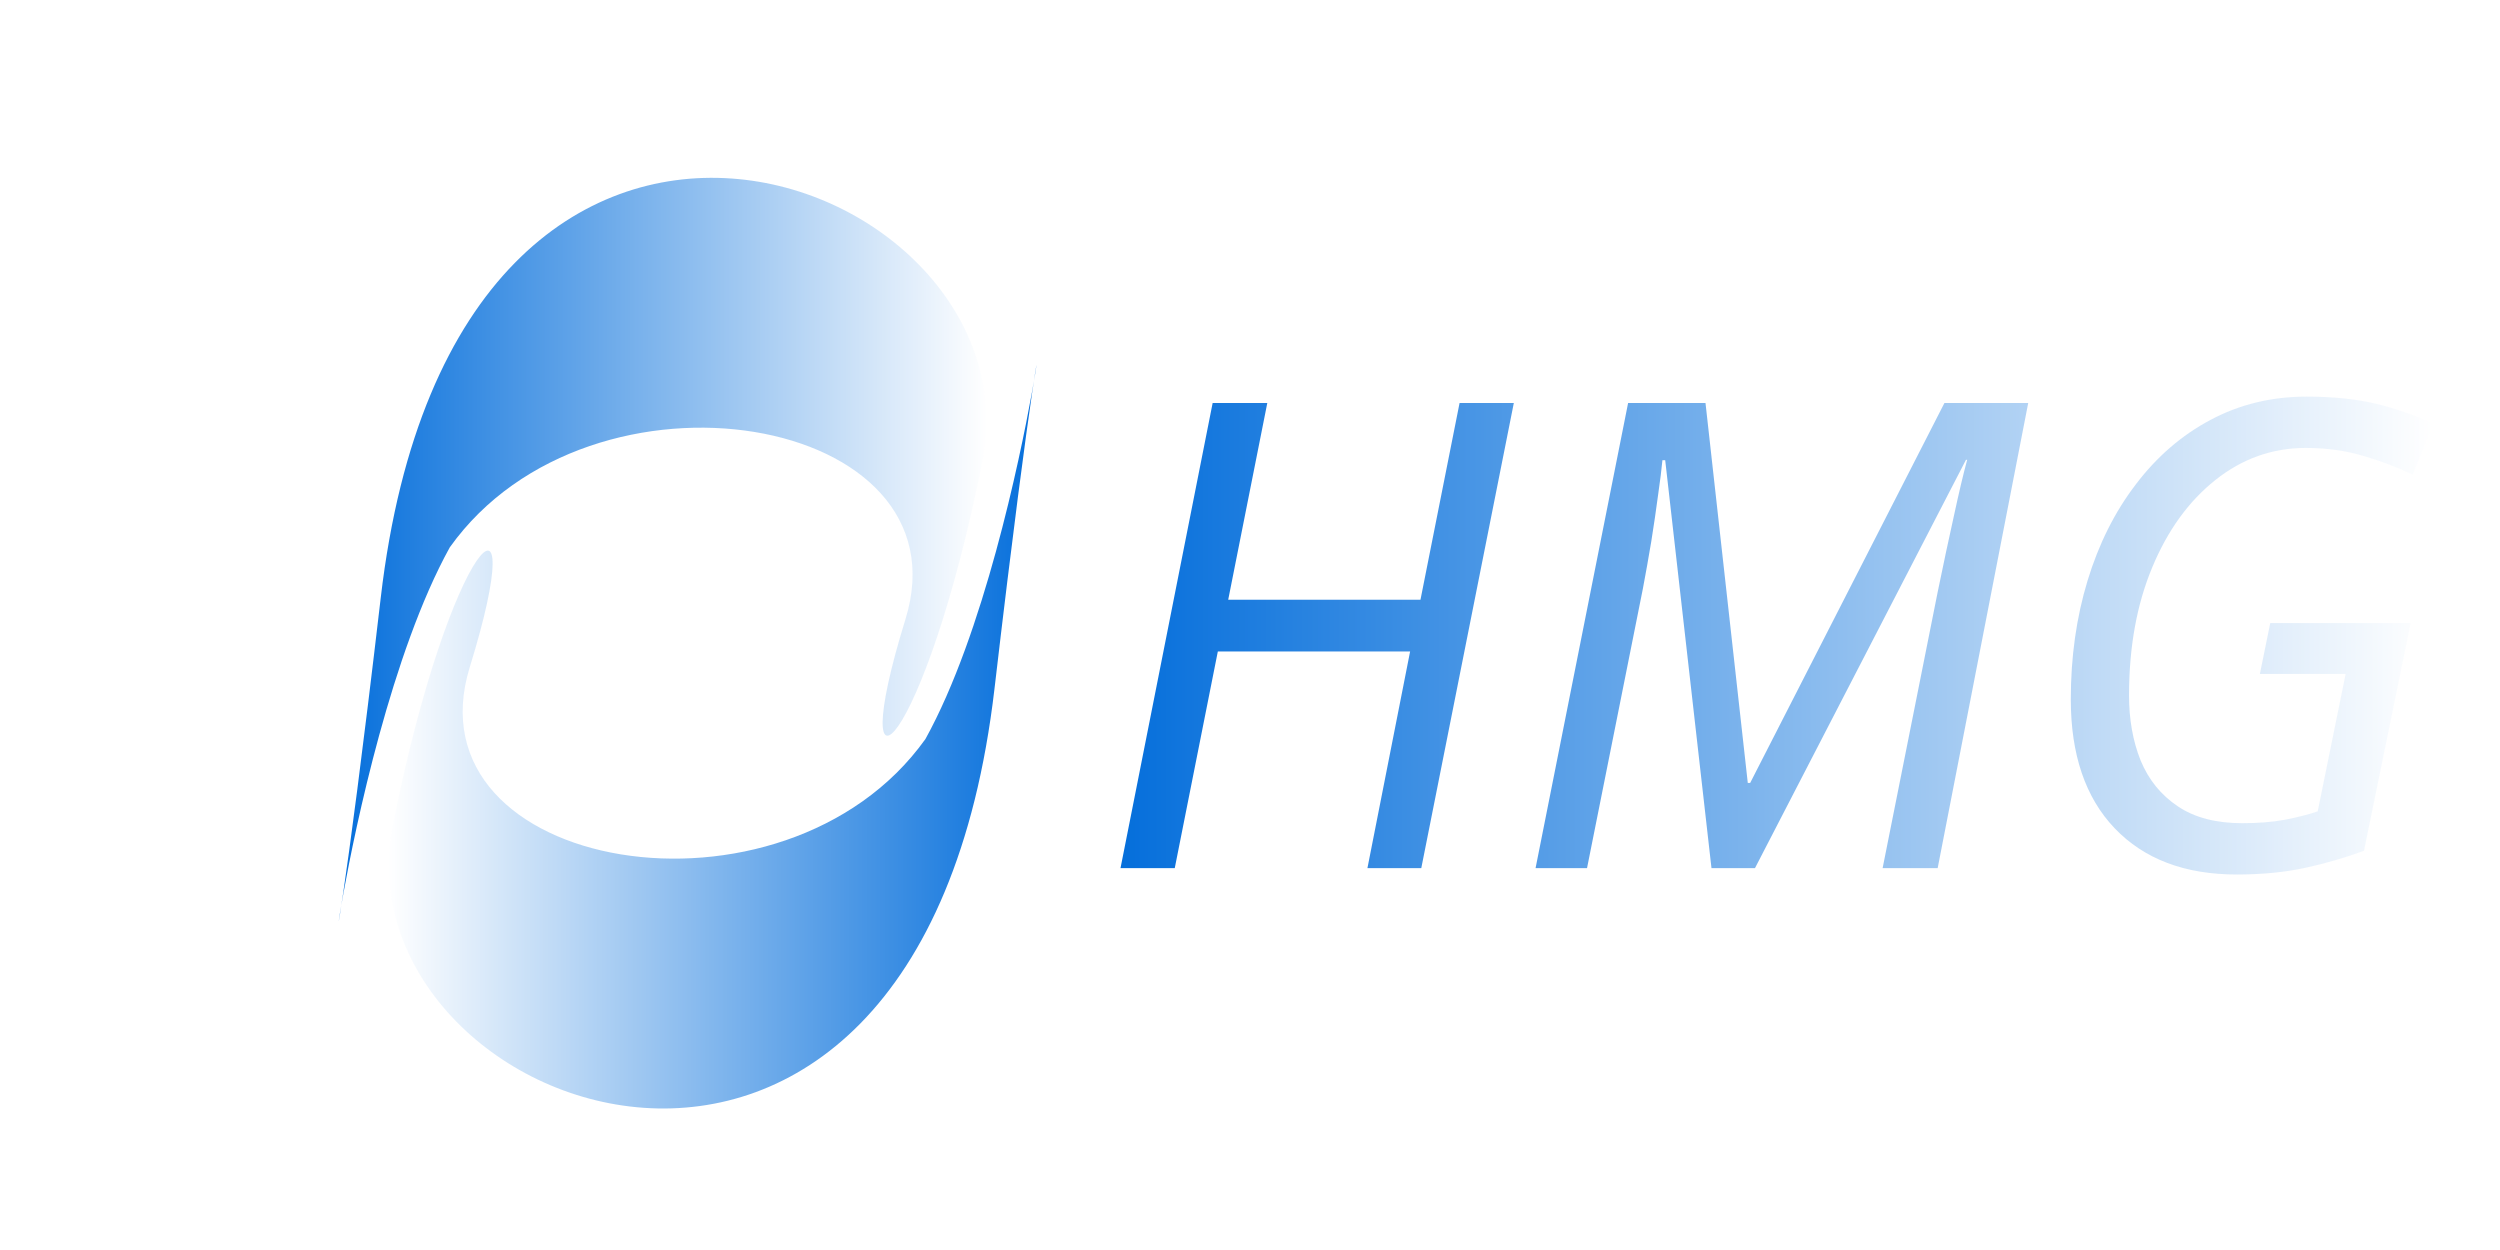
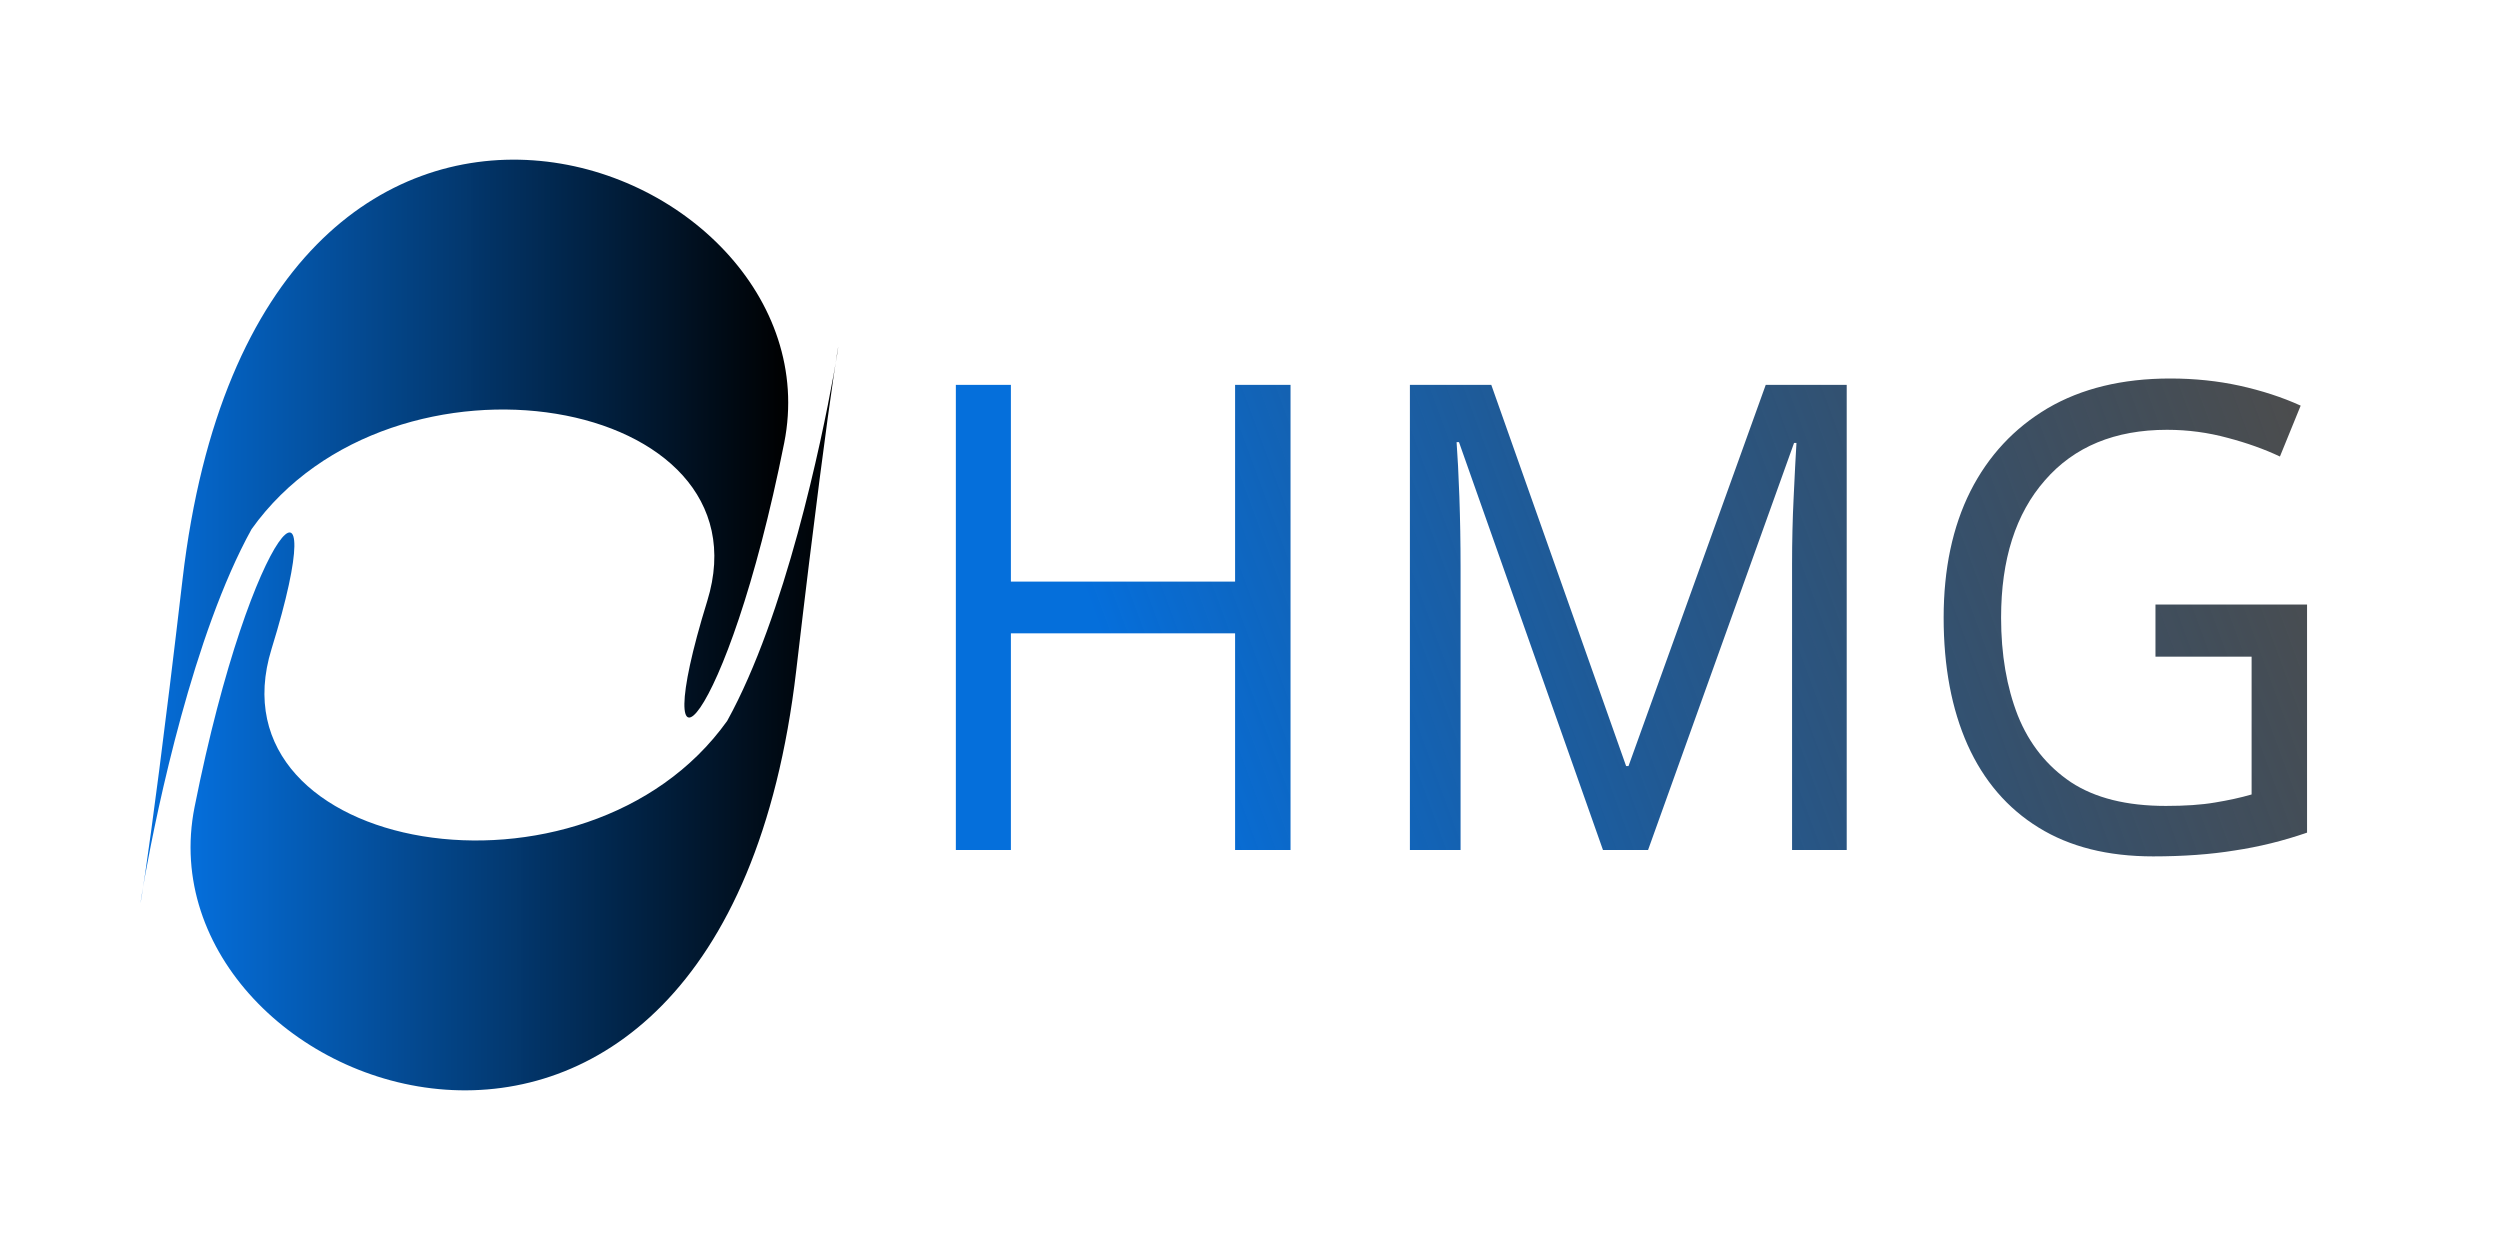
<svg xmlns="http://www.w3.org/2000/svg" width="200" height="100">
  <defs>
-     <linearGradient id="c" x1="0" y1="0" x2="1" y2="0">
+     <linearGradient id="a" x1=".051" y1=".125" x2="1" y2="0">
      <stop stop-color="#046edb" stop-opacity=".996" offset="0" />
-       <stop stop-opacity=".996" stop-color="#fff" offset="1" />
+       <stop stop-opacity=".699" offset="1" />
    </linearGradient>
-     <linearGradient id="b" x1="0" y1="0" x2="1" y2="0">
-       <stop stop-color="#046edb" stop-opacity=".996" offset="0" />
-       <stop stop-color="#fff" offset="1" />
-     </linearGradient>
-     <linearGradient y2="0" x2="1" y1="0" x1="0" id="a">
+     <linearGradient y2="0" x2="1" y1="0" x1="0" id="b">
      <stop offset="0" stop-opacity=".996" stop-color="#046edb" />
-       <stop offset="1" stop-opacity=".996" stop-color="#fff" />
+       <stop offset="1" stop-color="#NaNNaNNaN" />
    </linearGradient>
  </defs>
-   <text transform="matrix(2.04241 0 0 2.17104 -276.813 -216.871)" xml:space="preserve" font-family="Noto Sans JP" font-size="24" stroke-width="0" y="131.884" x="178.408" fill="url(#a)" stroke="url(#b)" font-style="italic">HMG</text>
-   <path d="M35.984 43.786c-9.314 16.85-11.553 55.681-5.522 4.016C36.494-3.864 83.21 13.718 78.596 36.883c-4.615 23.164-11.232 29.064-6.158 12.653 5.074-16.411-25.14-21.616-36.454-5.75z" opacity="undefined" fill="url(#c)" stroke="null" />
-   <path transform="rotate(180 57.01 58.953)" d="M39.984 58.786c-9.314 16.85-11.553 55.681-5.522 4.016 6.032-51.666 52.748-34.084 48.134-10.919-4.615 23.164-11.232 29.064-6.158 12.653 5.074-16.411-25.14-21.616-36.454-5.75z" opacity="undefined" fill="url(#c)" stroke="null" />
+   <text stroke="#000" fill="url(#a)" x="170.643" y="131.215" stroke-width="0" font-size="24" font-family="Noto Sans JP" xml:space="preserve" transform="matrix(2.04241 0 0 2.17104 -276.813 -216.871)">HMG</text>
+   <g stroke="null" fill="url(#b)">
+     <path opacity="undefined" d="M20.125 42.333c-9.314 16.85-11.553 55.68-5.522 4.016 6.032-51.666 52.748-34.084 48.134-10.92-4.615 23.165-11.232 29.065-6.158 12.654 5.074-16.411-25.14-21.616-36.454-5.75z" />
+     <path opacity="undefined" d="M58.177 57.667c9.313-16.85 11.552-55.68 5.52-4.015-6.03 51.666-52.747 34.084-48.133 10.918 4.615-23.163 11.232-29.063 6.159-12.652-5.075 16.41 25.14 21.616 36.454 5.75v-.001z" />
+   </g>
</svg>
